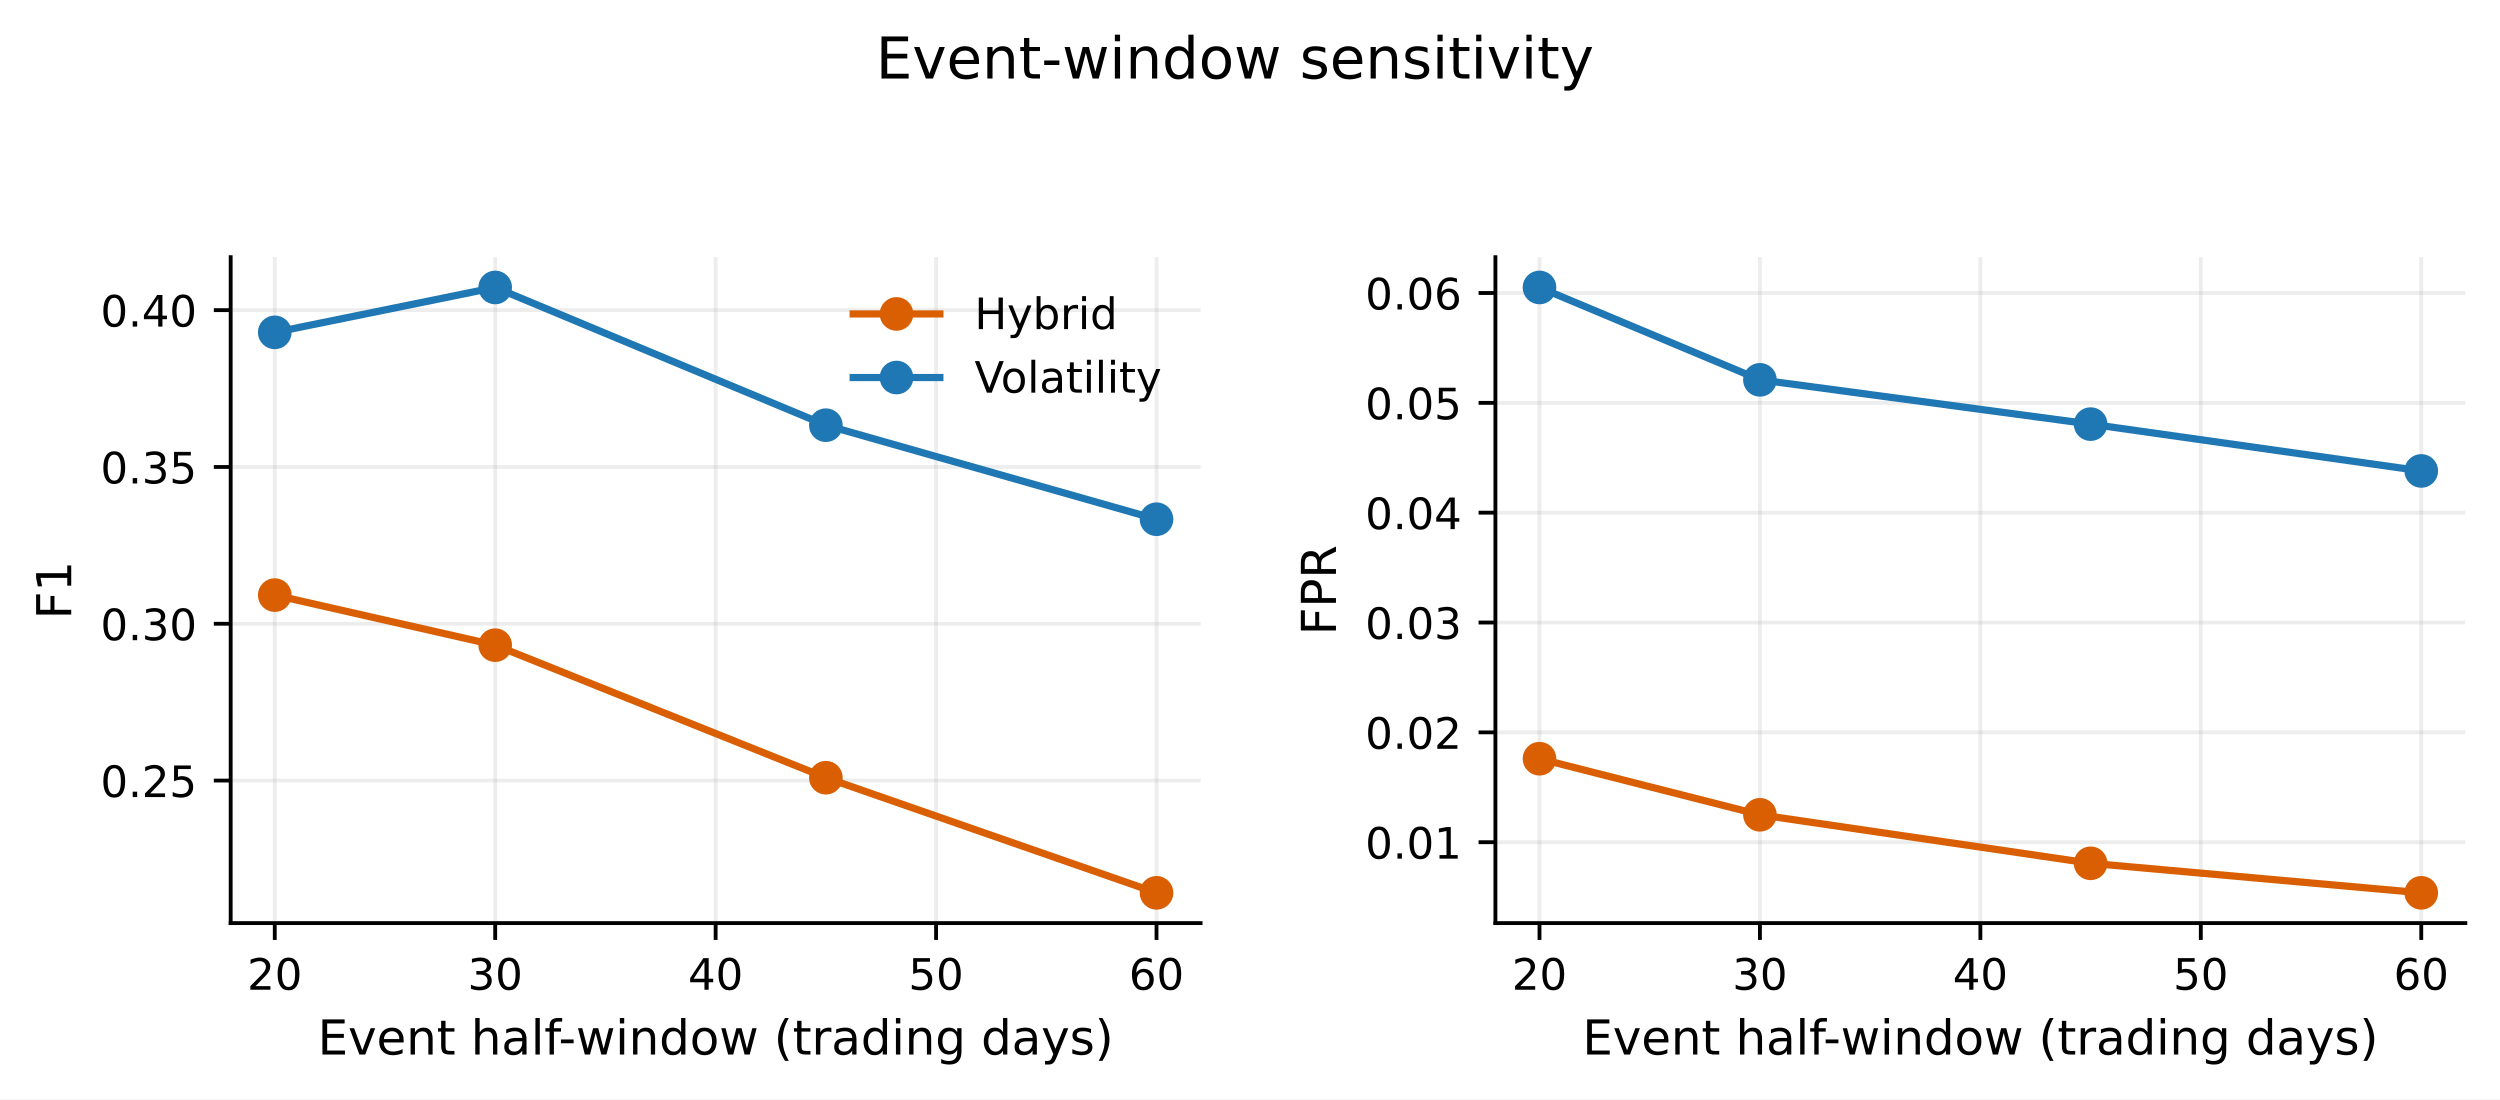
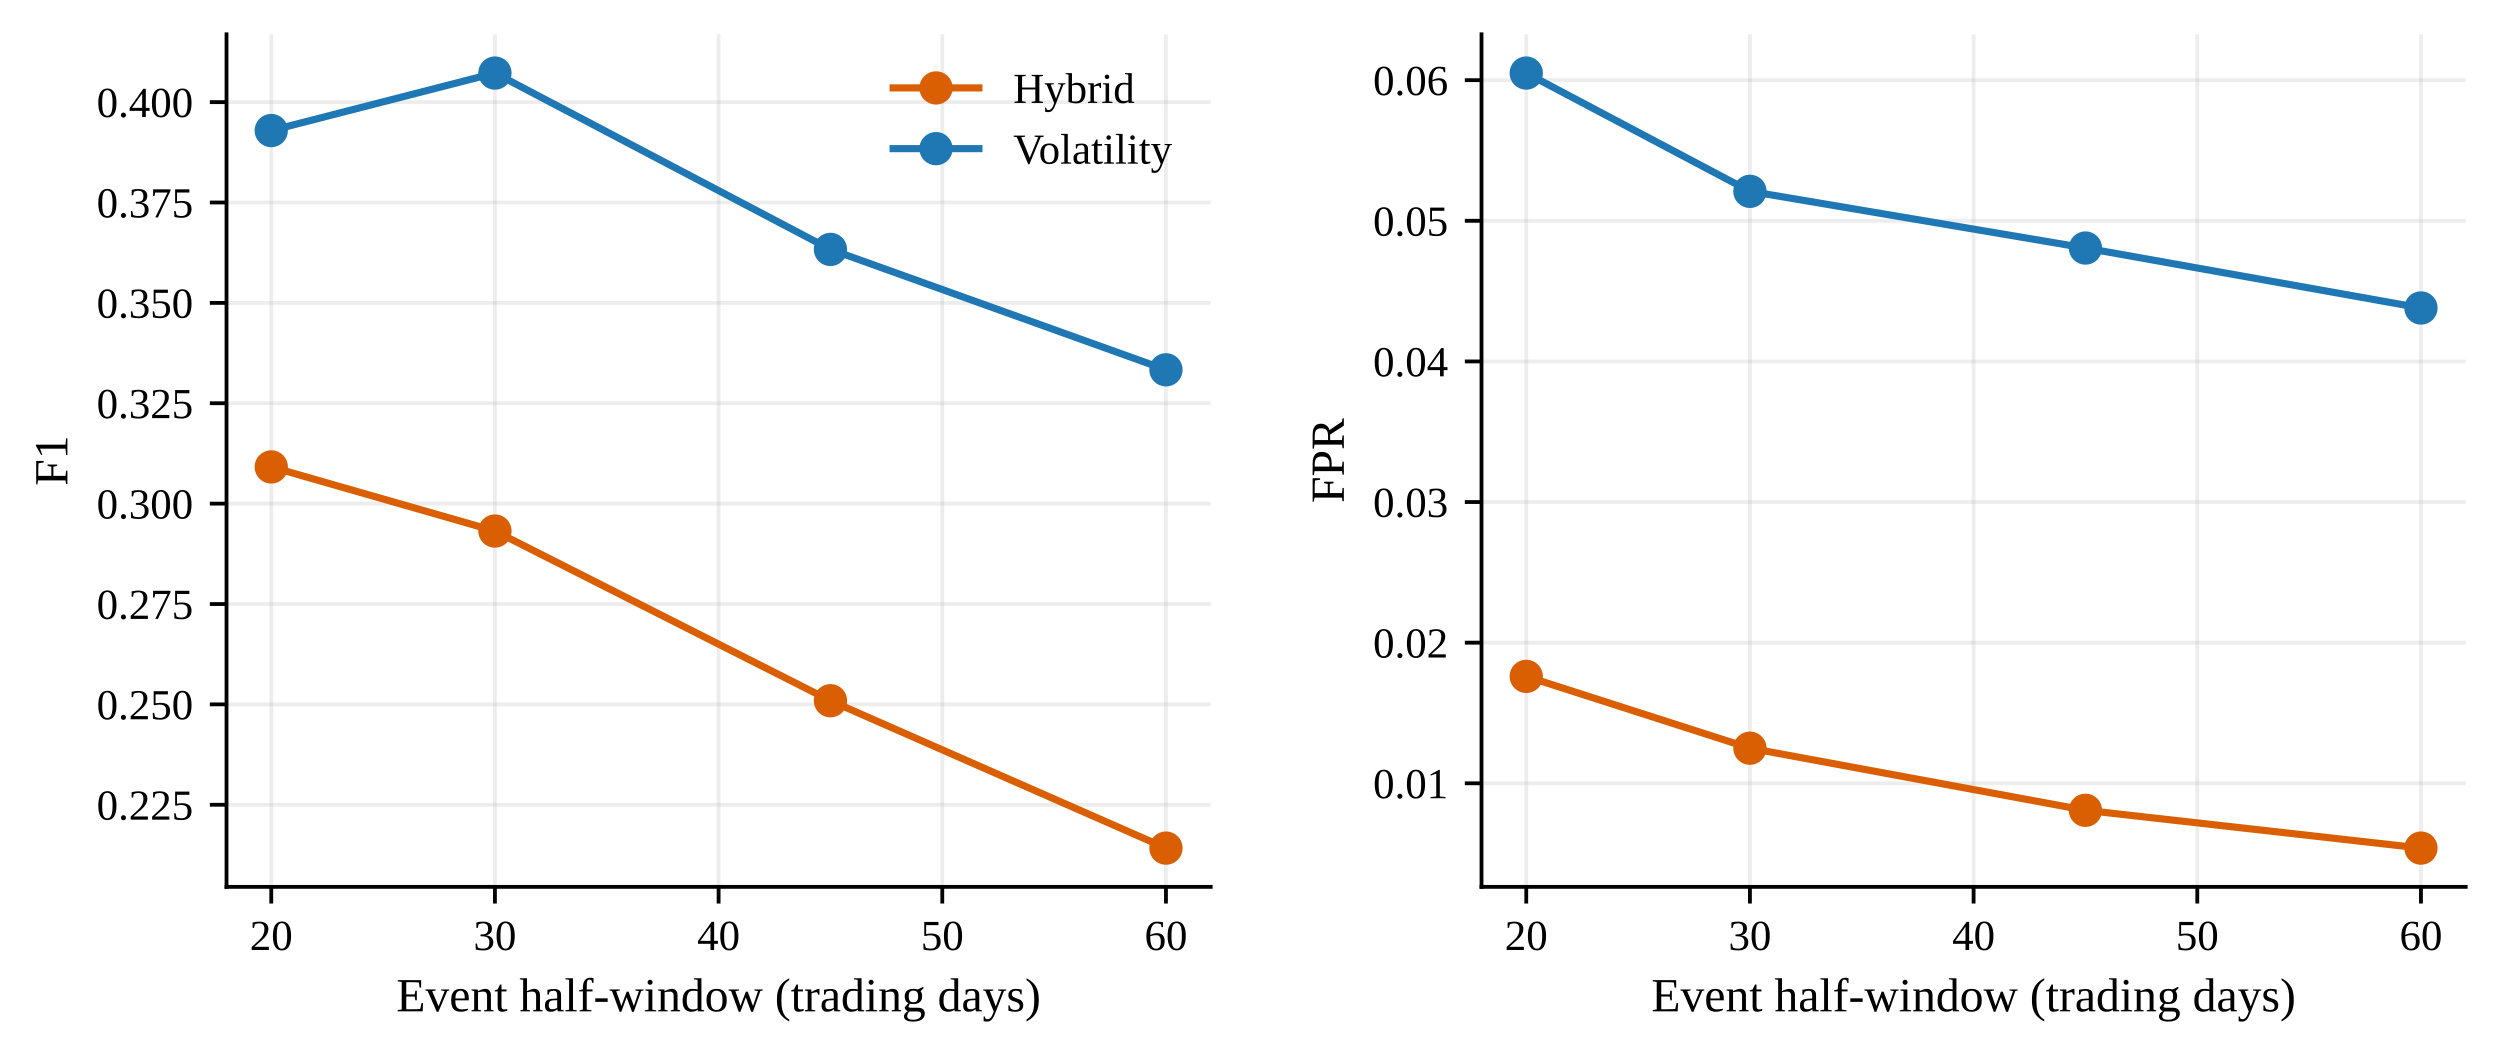
- <svg xmlns="http://www.w3.org/2000/svg" xmlns:xlink="http://www.w3.org/1999/xlink" width="519.317pt" height="228.34pt" viewBox="0 0 519.317 228.34" version="1.1">
+ <svg xmlns="http://www.w3.org/2000/svg" xmlns:xlink="http://www.w3.org/1999/xlink" width="524.603pt" height="221.576pt" viewBox="0 0 524.603 221.576" version="1.1">
  <defs>
    <style type="text/css">*{stroke-linejoin: round; stroke-linecap: butt}</style>
  </defs>
  <g id="figure_1">
    <g id="patch_1">
-       <path d="M 0 228.34  L 519.317 228.34  L 519.317 -0  L 0 -0  z " style="fill: #ffffff" />
+       <path d="M 0 221.576  L 524.603 221.576  L 524.603 0  L 0 0  z " style="fill: #ffffff" />
    </g>
    <g id="axes_1">
      <g id="patch_2">
-         <path d="M 47.917 191.752  L 249.397 191.752  L 249.397 53.424  L 47.917 53.424  z " style="fill: #ffffff" />
+         <path d="M 47.533 186.1  L 254.053 186.1  L 254.053 7.2  L 47.533 7.2  z " style="fill: #ffffff" />
      </g>
      <g id="matplotlib.axis_1">
        <g id="xtick_1">
          <g id="line2d_1">
-             <path d="M 57.075 191.752  L 57.075 53.424  " clip-path="url(#p66cd7c652d)" style="fill: none; stroke: #b0b0b0; stroke-opacity: 0.22; stroke-width: 0.8; stroke-linecap: square" />
+             <path d="M 56.92 186.1  L 56.92 7.2  " clip-path="url(#p7a5daf13d0)" style="fill: none; stroke: #b0b0b0; stroke-opacity: 0.22; stroke-width: 0.8; stroke-linecap: square" />
          </g>
          <g id="line2d_2">
            <defs>
-               <path id="ma14aa810c1" d="M 0 0  L 0 3.5  " style="stroke: #000000; stroke-width: 0.8" />
+               <path id="m6c1ce818de" d="M 0 0  L 0 3.5  " style="stroke: #000000; stroke-width: 0.8" />
            </defs>
            <g>
-               <use xlink:href="#ma14aa810c1" x="57.075" y="191.752" style="stroke: #000000; stroke-width: 0.8" />
+               <use xlink:href="#m6c1ce818de" x="56.92" y="186.1" style="stroke: #000000; stroke-width: 0.8" />
            </g>
          </g>
          <g id="text_1">
-             <text style="font: 9px 'DejaVu Sans', 'Bitstream Vera Sans', 'Computer Modern Sans Serif', 'Lucida Grande', 'Verdana', 'Geneva', 'Lucid', 'Arial', 'Helvetica', 'Avant Garde', sans-serif; text-anchor: middle" x="57.075" y="205.591" transform="rotate(-0 57.07537 205.5906)">20</text>
+             <text style="font: 9px 'Times New Roman', 'Times', 'Nimbus Roman', 'DejaVu Serif', serif; text-anchor: middle" x="56.92" y="199.349" transform="rotate(-0 56.92009 199.3494)">20</text>
          </g>
        </g>
        <g id="xtick_2">
          <g id="line2d_3">
-             <path d="M 102.866 191.752  L 102.866 53.424  " clip-path="url(#p66cd7c652d)" style="fill: none; stroke: #b0b0b0; stroke-opacity: 0.22; stroke-width: 0.8; stroke-linecap: square" />
+             <path d="M 103.856 186.1  L 103.856 7.2  " clip-path="url(#p7a5daf13d0)" style="fill: none; stroke: #b0b0b0; stroke-opacity: 0.22; stroke-width: 0.8; stroke-linecap: square" />
          </g>
          <g id="line2d_4">
            <g>
-               <use xlink:href="#ma14aa810c1" x="102.866" y="191.752" style="stroke: #000000; stroke-width: 0.8" />
+               <use xlink:href="#m6c1ce818de" x="103.856" y="186.1" style="stroke: #000000; stroke-width: 0.8" />
            </g>
          </g>
          <g id="text_2">
-             <text style="font: 9px 'DejaVu Sans', 'Bitstream Vera Sans', 'Computer Modern Sans Serif', 'Lucida Grande', 'Verdana', 'Geneva', 'Lucid', 'Arial', 'Helvetica', 'Avant Garde', sans-serif; text-anchor: middle" x="102.866" y="205.591" transform="rotate(-0 102.8663 205.5906)">30</text>
+             <text style="font: 9px 'Times New Roman', 'Times', 'Nimbus Roman', 'DejaVu Serif', serif; text-anchor: middle" x="103.856" y="199.349" transform="rotate(-0 103.8564 199.3494)">30</text>
          </g>
        </g>
        <g id="xtick_3">
          <g id="line2d_5">
-             <path d="M 148.657 191.752  L 148.657 53.424  " clip-path="url(#p66cd7c652d)" style="fill: none; stroke: #b0b0b0; stroke-opacity: 0.22; stroke-width: 0.8; stroke-linecap: square" />
+             <path d="M 150.793 186.1  L 150.793 7.2  " clip-path="url(#p7a5daf13d0)" style="fill: none; stroke: #b0b0b0; stroke-opacity: 0.22; stroke-width: 0.8; stroke-linecap: square" />
          </g>
          <g id="line2d_6">
            <g>
-               <use xlink:href="#ma14aa810c1" x="148.657" y="191.752" style="stroke: #000000; stroke-width: 0.8" />
+               <use xlink:href="#m6c1ce818de" x="150.793" y="186.1" style="stroke: #000000; stroke-width: 0.8" />
            </g>
          </g>
          <g id="text_3">
-             <text style="font: 9px 'DejaVu Sans', 'Bitstream Vera Sans', 'Computer Modern Sans Serif', 'Lucida Grande', 'Verdana', 'Geneva', 'Lucid', 'Arial', 'Helvetica', 'Avant Garde', sans-serif; text-anchor: middle" x="148.657" y="205.591" transform="rotate(-0 148.6572 205.5906)">40</text>
+             <text style="font: 9px 'Times New Roman', 'Times', 'Nimbus Roman', 'DejaVu Serif', serif; text-anchor: middle" x="150.793" y="199.349" transform="rotate(-0 150.7928 199.3494)">40</text>
          </g>
        </g>
        <g id="xtick_4">
          <g id="line2d_7">
-             <path d="M 194.448 191.752  L 194.448 53.424  " clip-path="url(#p66cd7c652d)" style="fill: none; stroke: #b0b0b0; stroke-opacity: 0.22; stroke-width: 0.8; stroke-linecap: square" />
+             <path d="M 197.729 186.1  L 197.729 7.2  " clip-path="url(#p7a5daf13d0)" style="fill: none; stroke: #b0b0b0; stroke-opacity: 0.22; stroke-width: 0.8; stroke-linecap: square" />
          </g>
          <g id="line2d_8">
            <g>
-               <use xlink:href="#ma14aa810c1" x="194.448" y="191.752" style="stroke: #000000; stroke-width: 0.8" />
+               <use xlink:href="#m6c1ce818de" x="197.729" y="186.1" style="stroke: #000000; stroke-width: 0.8" />
            </g>
          </g>
          <g id="text_4">
-             <text style="font: 9px 'DejaVu Sans', 'Bitstream Vera Sans', 'Computer Modern Sans Serif', 'Lucida Grande', 'Verdana', 'Geneva', 'Lucid', 'Arial', 'Helvetica', 'Avant Garde', sans-serif; text-anchor: middle" x="194.448" y="205.591" transform="rotate(-0 194.4481 205.5906)">50</text>
+             <text style="font: 9px 'Times New Roman', 'Times', 'Nimbus Roman', 'DejaVu Serif', serif; text-anchor: middle" x="197.729" y="199.349" transform="rotate(-0 197.7292 199.3494)">50</text>
          </g>
        </g>
        <g id="xtick_5">
          <g id="line2d_9">
-             <path d="M 240.239 191.752  L 240.239 53.424  " clip-path="url(#p66cd7c652d)" style="fill: none; stroke: #b0b0b0; stroke-opacity: 0.22; stroke-width: 0.8; stroke-linecap: square" />
+             <path d="M 244.666 186.1  L 244.666 7.2  " clip-path="url(#p7a5daf13d0)" style="fill: none; stroke: #b0b0b0; stroke-opacity: 0.22; stroke-width: 0.8; stroke-linecap: square" />
          </g>
          <g id="line2d_10">
            <g>
-               <use xlink:href="#ma14aa810c1" x="240.239" y="191.752" style="stroke: #000000; stroke-width: 0.8" />
+               <use xlink:href="#m6c1ce818de" x="244.666" y="186.1" style="stroke: #000000; stroke-width: 0.8" />
            </g>
          </g>
          <g id="text_5">
-             <text style="font: 9px 'DejaVu Sans', 'Bitstream Vera Sans', 'Computer Modern Sans Serif', 'Lucida Grande', 'Verdana', 'Geneva', 'Lucid', 'Arial', 'Helvetica', 'Avant Garde', sans-serif; text-anchor: middle" x="240.239" y="205.591" transform="rotate(-0 240.239 205.5906)">60</text>
+             <text style="font: 9px 'Times New Roman', 'Times', 'Nimbus Roman', 'DejaVu Serif', serif; text-anchor: middle" x="244.666" y="199.349" transform="rotate(-0 244.6655 199.3494)">60</text>
          </g>
        </g>
        <g id="text_6">
-           <text style="font: 10px 'DejaVu Sans', 'Bitstream Vera Sans', 'Computer Modern Sans Serif', 'Lucida Grande', 'Verdana', 'Geneva', 'Lucid', 'Arial', 'Helvetica', 'Avant Garde', sans-serif; text-anchor: middle" x="148.657" y="219.061" transform="rotate(-0 148.6572 219.0608)">Event half-window (trading days)</text>
+           <text style="font: 10px 'Times New Roman', 'Times', 'Nimbus Roman', 'DejaVu Serif', serif; text-anchor: middle" x="150.793" y="212.218" transform="rotate(-0 150.7928 212.2183)">Event half-window (trading days)</text>
        </g>
      </g>
      <g id="matplotlib.axis_2">
        <g id="ytick_1">
          <g id="line2d_11">
-             <path d="M 47.917 162.145  L 249.397 162.145  " clip-path="url(#p66cd7c652d)" style="fill: none; stroke: #b0b0b0; stroke-opacity: 0.22; stroke-width: 0.8; stroke-linecap: square" />
+             <path d="M 47.533 168.872  L 254.053 168.872  " clip-path="url(#p7a5daf13d0)" style="fill: none; stroke: #b0b0b0; stroke-opacity: 0.22; stroke-width: 0.8; stroke-linecap: square" />
          </g>
          <g id="line2d_12">
            <defs>
-               <path id="m9e261e8265" d="M 0 0  L -3.5 0  " style="stroke: #000000; stroke-width: 0.8" />
+               <path id="mdfee83f718" d="M 0 0  L -3.5 0  " style="stroke: #000000; stroke-width: 0.8" />
            </defs>
            <g>
-               <use xlink:href="#m9e261e8265" x="47.917" y="162.145" style="stroke: #000000; stroke-width: 0.8" />
+               <use xlink:href="#mdfee83f718" x="47.533" y="168.872" style="stroke: #000000; stroke-width: 0.8" />
            </g>
          </g>
          <g id="text_7">
-             <text style="font: 9px 'DejaVu Sans', 'Bitstream Vera Sans', 'Computer Modern Sans Serif', 'Lucida Grande', 'Verdana', 'Geneva', 'Lucid', 'Arial', 'Helvetica', 'Avant Garde', sans-serif; text-anchor: end" x="40.917" y="165.564" transform="rotate(-0 40.91719 165.5644)">0.25</text>
+             <text style="font: 9px 'Times New Roman', 'Times', 'Nimbus Roman', 'DejaVu Serif', serif; text-anchor: end" x="40.533" y="171.997" transform="rotate(-0 40.53281 171.9969)">0.225</text>
          </g>
        </g>
        <g id="ytick_2">
          <g id="line2d_13">
-             <path d="M 47.917 129.573  L 249.397 129.573  " clip-path="url(#p66cd7c652d)" style="fill: none; stroke: #b0b0b0; stroke-opacity: 0.22; stroke-width: 0.8; stroke-linecap: square" />
+             <path d="M 47.533 147.809  L 254.053 147.809  " clip-path="url(#p7a5daf13d0)" style="fill: none; stroke: #b0b0b0; stroke-opacity: 0.22; stroke-width: 0.8; stroke-linecap: square" />
          </g>
          <g id="line2d_14">
            <g>
-               <use xlink:href="#m9e261e8265" x="47.917" y="129.573" style="stroke: #000000; stroke-width: 0.8" />
+               <use xlink:href="#mdfee83f718" x="47.533" y="147.809" style="stroke: #000000; stroke-width: 0.8" />
            </g>
          </g>
          <g id="text_8">
-             <text style="font: 9px 'DejaVu Sans', 'Bitstream Vera Sans', 'Computer Modern Sans Serif', 'Lucida Grande', 'Verdana', 'Geneva', 'Lucid', 'Arial', 'Helvetica', 'Avant Garde', sans-serif; text-anchor: end" x="40.917" y="132.992" transform="rotate(-0 40.91719 132.992)">0.30</text>
+             <text style="font: 9px 'Times New Roman', 'Times', 'Nimbus Roman', 'DejaVu Serif', serif; text-anchor: end" x="40.533" y="150.934" transform="rotate(-0 40.53281 150.934)">0.250</text>
          </g>
        </g>
        <g id="ytick_3">
          <g id="line2d_15">
-             <path d="M 47.917 97  L 249.397 97  " clip-path="url(#p66cd7c652d)" style="fill: none; stroke: #b0b0b0; stroke-opacity: 0.22; stroke-width: 0.8; stroke-linecap: square" />
+             <path d="M 47.533 126.746  L 254.053 126.746  " clip-path="url(#p7a5daf13d0)" style="fill: none; stroke: #b0b0b0; stroke-opacity: 0.22; stroke-width: 0.8; stroke-linecap: square" />
          </g>
          <g id="line2d_16">
            <g>
-               <use xlink:href="#m9e261e8265" x="47.917" y="97" style="stroke: #000000; stroke-width: 0.8" />
+               <use xlink:href="#mdfee83f718" x="47.533" y="126.746" style="stroke: #000000; stroke-width: 0.8" />
            </g>
          </g>
          <g id="text_9">
-             <text style="font: 9px 'DejaVu Sans', 'Bitstream Vera Sans', 'Computer Modern Sans Serif', 'Lucida Grande', 'Verdana', 'Geneva', 'Lucid', 'Arial', 'Helvetica', 'Avant Garde', sans-serif; text-anchor: end" x="40.917" y="100.42" transform="rotate(-0 40.91719 100.4197)">0.35</text>
+             <text style="font: 9px 'Times New Roman', 'Times', 'Nimbus Roman', 'DejaVu Serif', serif; text-anchor: end" x="40.533" y="129.871" transform="rotate(-0 40.53281 129.871)">0.275</text>
          </g>
        </g>
        <g id="ytick_4">
          <g id="line2d_17">
-             <path d="M 47.917 64.428  L 249.397 64.428  " clip-path="url(#p66cd7c652d)" style="fill: none; stroke: #b0b0b0; stroke-opacity: 0.22; stroke-width: 0.8; stroke-linecap: square" />
+             <path d="M 47.533 105.683  L 254.053 105.683  " clip-path="url(#p7a5daf13d0)" style="fill: none; stroke: #b0b0b0; stroke-opacity: 0.22; stroke-width: 0.8; stroke-linecap: square" />
          </g>
          <g id="line2d_18">
            <g>
-               <use xlink:href="#m9e261e8265" x="47.917" y="64.428" style="stroke: #000000; stroke-width: 0.8" />
+               <use xlink:href="#mdfee83f718" x="47.533" y="105.683" style="stroke: #000000; stroke-width: 0.8" />
            </g>
          </g>
          <g id="text_10">
-             <text style="font: 9px 'DejaVu Sans', 'Bitstream Vera Sans', 'Computer Modern Sans Serif', 'Lucida Grande', 'Verdana', 'Geneva', 'Lucid', 'Arial', 'Helvetica', 'Avant Garde', sans-serif; text-anchor: end" x="40.917" y="67.847" transform="rotate(-0 40.91719 67.84729)">0.40</text>
-           </g>
-         </g>
-         <g id="text_11">
-           <text style="font: 10px 'DejaVu Sans', 'Bitstream Vera Sans', 'Computer Modern Sans Serif', 'Lucida Grande', 'Verdana', 'Geneva', 'Lucid', 'Arial', 'Helvetica', 'Avant Garde', sans-serif; text-anchor: middle" x="14.798" y="122.588" transform="rotate(-90 14.79844 122.588)">F1</text>
-         </g>
-       </g>
-       <g id="line2d_19">
-         <path d="M 57.075 123.619  L 102.866 134.02  L 171.553 161.551  L 240.239 185.464  " clip-path="url(#p66cd7c652d)" style="fill: none; stroke: #d95f02; stroke-width: 1.5; stroke-linecap: square" />
+             <text style="font: 9px 'Times New Roman', 'Times', 'Nimbus Roman', 'DejaVu Serif', serif; text-anchor: end" x="40.533" y="108.808" transform="rotate(-0 40.53281 108.8081)">0.300</text>
+           </g>
+         </g>
+         <g id="ytick_5">
+           <g id="line2d_19">
+             <path d="M 47.533 84.62  L 254.053 84.62  " clip-path="url(#p7a5daf13d0)" style="fill: none; stroke: #b0b0b0; stroke-opacity: 0.22; stroke-width: 0.8; stroke-linecap: square" />
+           </g>
+           <g id="line2d_20">
+             <g>
+               <use xlink:href="#mdfee83f718" x="47.533" y="84.62" style="stroke: #000000; stroke-width: 0.8" />
+             </g>
+           </g>
+           <g id="text_11">
+             <text style="font: 9px 'Times New Roman', 'Times', 'Nimbus Roman', 'DejaVu Serif', serif; text-anchor: end" x="40.533" y="87.745" transform="rotate(-0 40.53281 87.74509)">0.325</text>
+           </g>
+         </g>
+         <g id="ytick_6">
+           <g id="line2d_21">
+             <path d="M 47.533 63.557  L 254.053 63.557  " clip-path="url(#p7a5daf13d0)" style="fill: none; stroke: #b0b0b0; stroke-opacity: 0.22; stroke-width: 0.8; stroke-linecap: square" />
+           </g>
+           <g id="line2d_22">
+             <g>
+               <use xlink:href="#mdfee83f718" x="47.533" y="63.557" style="stroke: #000000; stroke-width: 0.8" />
+             </g>
+           </g>
+           <g id="text_12">
+             <text style="font: 9px 'Times New Roman', 'Times', 'Nimbus Roman', 'DejaVu Serif', serif; text-anchor: end" x="40.533" y="66.682" transform="rotate(-0 40.53281 66.68212)">0.350</text>
+           </g>
+         </g>
+         <g id="ytick_7">
+           <g id="line2d_23">
+             <path d="M 47.533 42.494  L 254.053 42.494  " clip-path="url(#p7a5daf13d0)" style="fill: none; stroke: #b0b0b0; stroke-opacity: 0.22; stroke-width: 0.8; stroke-linecap: square" />
+           </g>
+           <g id="line2d_24">
+             <g>
+               <use xlink:href="#mdfee83f718" x="47.533" y="42.494" style="stroke: #000000; stroke-width: 0.8" />
+             </g>
+           </g>
+           <g id="text_13">
+             <text style="font: 9px 'Times New Roman', 'Times', 'Nimbus Roman', 'DejaVu Serif', serif; text-anchor: end" x="40.533" y="45.619" transform="rotate(-0 40.53281 45.61915)">0.375</text>
+           </g>
+         </g>
+         <g id="ytick_8">
+           <g id="line2d_25">
+             <path d="M 47.533 21.432  L 254.053 21.432  " clip-path="url(#p7a5daf13d0)" style="fill: none; stroke: #b0b0b0; stroke-opacity: 0.22; stroke-width: 0.8; stroke-linecap: square" />
+           </g>
+           <g id="line2d_26">
+             <g>
+               <use xlink:href="#mdfee83f718" x="47.533" y="21.432" style="stroke: #000000; stroke-width: 0.8" />
+             </g>
+           </g>
+           <g id="text_14">
+             <text style="font: 9px 'Times New Roman', 'Times', 'Nimbus Roman', 'DejaVu Serif', serif; text-anchor: end" x="40.533" y="24.556" transform="rotate(-0 40.53281 24.55619)">0.400</text>
+           </g>
+         </g>
+         <g id="text_15">
+           <text style="font: 10px 'Times New Roman', 'Times', 'Nimbus Roman', 'DejaVu Serif', serif; text-anchor: middle" x="14.144" y="96.65" transform="rotate(-90 14.14375 96.65)">F1</text>
+         </g>
+       </g>
+       <g id="line2d_27">
+         <path d="M 56.92 97.983  L 103.856 111.435  L 174.261 147.041  L 244.666 177.968  " clip-path="url(#p7a5daf13d0)" style="fill: none; stroke: #d95f02; stroke-width: 1.5; stroke-linecap: square" />
        <defs>
-           <path id="ma1d881174f" d="M 0 3  C 0.796 3 1.559 2.684 2.121 2.121  C 2.684 1.559 3 0.796 3 0  C 3 -0.796 2.684 -1.559 2.121 -2.121  C 1.559 -2.684 0.796 -3 0 -3  C -0.796 -3 -1.559 -2.684 -2.121 -2.121  C -2.684 -1.559 -3 -0.796 -3 0  C -3 0.796 -2.684 1.559 -2.121 2.121  C -1.559 2.684 -0.796 3 0 3  z " style="stroke: #d95f02" />
+           <path id="mdabf8b85e6" d="M 0 3  C 0.796 3 1.559 2.684 2.121 2.121  C 2.684 1.559 3 0.796 3 0  C 3 -0.796 2.684 -1.559 2.121 -2.121  C 1.559 -2.684 0.796 -3 0 -3  C -0.796 -3 -1.559 -2.684 -2.121 -2.121  C -2.684 -1.559 -3 -0.796 -3 0  C -3 0.796 -2.684 1.559 -2.121 2.121  C -1.559 2.684 -0.796 3 0 3  z " style="stroke: #d95f02" />
        </defs>
-         <g clip-path="url(#p66cd7c652d)">
-           <use xlink:href="#ma1d881174f" x="57.075" y="123.619" style="fill: #d95f02; stroke: #d95f02" />
-           <use xlink:href="#ma1d881174f" x="102.866" y="134.02" style="fill: #d95f02; stroke: #d95f02" />
-           <use xlink:href="#ma1d881174f" x="171.553" y="161.551" style="fill: #d95f02; stroke: #d95f02" />
-           <use xlink:href="#ma1d881174f" x="240.239" y="185.464" style="fill: #d95f02; stroke: #d95f02" />
-         </g>
-       </g>
-       <g id="line2d_20">
-         <path d="M 57.075 69.038  L 102.866 59.712  L 171.553 88.326  L 240.239 107.858  " clip-path="url(#p66cd7c652d)" style="fill: none; stroke: #1f77b4; stroke-width: 1.5; stroke-linecap: square" />
+         <g clip-path="url(#p7a5daf13d0)">
+           <use xlink:href="#mdabf8b85e6" x="56.92" y="97.983" style="fill: #d95f02; stroke: #d95f02" />
+           <use xlink:href="#mdabf8b85e6" x="103.856" y="111.435" style="fill: #d95f02; stroke: #d95f02" />
+           <use xlink:href="#mdabf8b85e6" x="174.261" y="147.041" style="fill: #d95f02; stroke: #d95f02" />
+           <use xlink:href="#mdabf8b85e6" x="244.666" y="177.968" style="fill: #d95f02; stroke: #d95f02" />
+         </g>
+       </g>
+       <g id="line2d_28">
+         <path d="M 56.92 27.393  L 103.856 15.332  L 174.261 52.339  L 244.666 77.599  " clip-path="url(#p7a5daf13d0)" style="fill: none; stroke: #1f77b4; stroke-width: 1.5; stroke-linecap: square" />
        <defs>
-           <path id="m3e7dd5b368" d="M 0 3  C 0.796 3 1.559 2.684 2.121 2.121  C 2.684 1.559 3 0.796 3 0  C 3 -0.796 2.684 -1.559 2.121 -2.121  C 1.559 -2.684 0.796 -3 0 -3  C -0.796 -3 -1.559 -2.684 -2.121 -2.121  C -2.684 -1.559 -3 -0.796 -3 0  C -3 0.796 -2.684 1.559 -2.121 2.121  C -1.559 2.684 -0.796 3 0 3  z " style="stroke: #1f77b4" />
+           <path id="m1b190ef014" d="M 0 3  C 0.796 3 1.559 2.684 2.121 2.121  C 2.684 1.559 3 0.796 3 0  C 3 -0.796 2.684 -1.559 2.121 -2.121  C 1.559 -2.684 0.796 -3 0 -3  C -0.796 -3 -1.559 -2.684 -2.121 -2.121  C -2.684 -1.559 -3 -0.796 -3 0  C -3 0.796 -2.684 1.559 -2.121 2.121  C -1.559 2.684 -0.796 3 0 3  z " style="stroke: #1f77b4" />
        </defs>
-         <g clip-path="url(#p66cd7c652d)">
-           <use xlink:href="#m3e7dd5b368" x="57.075" y="69.038" style="fill: #1f77b4; stroke: #1f77b4" />
-           <use xlink:href="#m3e7dd5b368" x="102.866" y="59.712" style="fill: #1f77b4; stroke: #1f77b4" />
-           <use xlink:href="#m3e7dd5b368" x="171.553" y="88.326" style="fill: #1f77b4; stroke: #1f77b4" />
-           <use xlink:href="#m3e7dd5b368" x="240.239" y="107.858" style="fill: #1f77b4; stroke: #1f77b4" />
+         <g clip-path="url(#p7a5daf13d0)">
+           <use xlink:href="#m1b190ef014" x="56.92" y="27.393" style="fill: #1f77b4; stroke: #1f77b4" />
+           <use xlink:href="#m1b190ef014" x="103.856" y="15.332" style="fill: #1f77b4; stroke: #1f77b4" />
+           <use xlink:href="#m1b190ef014" x="174.261" y="52.339" style="fill: #1f77b4; stroke: #1f77b4" />
+           <use xlink:href="#m1b190ef014" x="244.666" y="77.599" style="fill: #1f77b4; stroke: #1f77b4" />
        </g>
      </g>
      <g id="patch_3">
-         <path d="M 47.917 191.752  L 47.917 53.424  " style="fill: none; stroke: #000000; stroke-width: 0.8; stroke-linejoin: miter; stroke-linecap: square" />
+         <path d="M 47.533 186.1  L 47.533 7.2  " style="fill: none; stroke: #000000; stroke-width: 0.8; stroke-linejoin: miter; stroke-linecap: square" />
      </g>
      <g id="patch_4">
-         <path d="M 47.917 191.752  L 249.397 191.752  " style="fill: none; stroke: #000000; stroke-width: 0.8; stroke-linejoin: miter; stroke-linecap: square" />
+         <path d="M 47.533 186.1  L 254.053 186.1  " style="fill: none; stroke: #000000; stroke-width: 0.8; stroke-linejoin: miter; stroke-linecap: square" />
      </g>
      <g id="legend_1">
-         <g id="line2d_21">
-           <path d="M 177.231 65.213  L 186.231 65.213  L 195.231 65.213  " style="fill: none; stroke: #d95f02; stroke-width: 1.5; stroke-linecap: square" />
+         <g id="line2d_29">
+           <path d="M 187.415 18.45  L 196.415 18.45  L 205.415 18.45  " style="fill: none; stroke: #d95f02; stroke-width: 1.5; stroke-linecap: square" />
          <g>
-             <use xlink:href="#ma1d881174f" x="186.231" y="65.213" style="fill: #d95f02; stroke: #d95f02" />
-           </g>
-         </g>
-         <g id="text_12">
-           <text style="font: 9px 'DejaVu Sans', 'Bitstream Vera Sans', 'Computer Modern Sans Serif', 'Lucida Grande', 'Verdana', 'Geneva', 'Lucid', 'Arial', 'Helvetica', 'Avant Garde', sans-serif; text-anchor: start" x="202.431" y="68.363" transform="rotate(-0 202.4313 68.36259)">Hybrid</text>
-         </g>
-         <g id="line2d_22">
-           <path d="M 177.231 78.423  L 186.231 78.423  L 195.231 78.423  " style="fill: none; stroke: #1f77b4; stroke-width: 1.5; stroke-linecap: square" />
+             <use xlink:href="#mdabf8b85e6" x="196.415" y="18.45" style="fill: #d95f02; stroke: #d95f02" />
+           </g>
+         </g>
+         <g id="text_16">
+           <text style="font: 9px 'Times New Roman', 'Times', 'Nimbus Roman', 'DejaVu Serif', serif; text-anchor: start" x="212.615" y="21.6" transform="rotate(-0 212.6148 21.6)">Hybrid</text>
+         </g>
+         <g id="line2d_30">
+           <path d="M 187.415 31.192  L 196.415 31.192  L 205.415 31.192  " style="fill: none; stroke: #1f77b4; stroke-width: 1.5; stroke-linecap: square" />
          <g>
-             <use xlink:href="#m3e7dd5b368" x="186.231" y="78.423" style="fill: #1f77b4; stroke: #1f77b4" />
-           </g>
-         </g>
-         <g id="text_13">
-           <text style="font: 9px 'DejaVu Sans', 'Bitstream Vera Sans', 'Computer Modern Sans Serif', 'Lucida Grande', 'Verdana', 'Geneva', 'Lucid', 'Arial', 'Helvetica', 'Avant Garde', sans-serif; text-anchor: start" x="202.431" y="81.573" transform="rotate(-0 202.4313 81.57291)">Volatility</text>
+             <use xlink:href="#m1b190ef014" x="196.415" y="31.192" style="fill: #1f77b4; stroke: #1f77b4" />
+           </g>
+         </g>
+         <g id="text_17">
+           <text style="font: 9px 'Times New Roman', 'Times', 'Nimbus Roman', 'DejaVu Serif', serif; text-anchor: start" x="212.615" y="34.342" transform="rotate(-0 212.6148 34.34203)">Volatility</text>
        </g>
      </g>
    </g>
    <g id="axes_2">
      <g id="patch_5">
-         <path d="M 310.637 191.752  L 512.117 191.752  L 512.117 53.424  L 310.637 53.424  z " style="fill: #ffffff" />
+         <path d="M 310.883 186.1  L 517.403 186.1  L 517.403 7.2  L 310.883 7.2  z " style="fill: #ffffff" />
      </g>
      <g id="matplotlib.axis_3">
        <g id="xtick_6">
-           <g id="line2d_23">
-             <path d="M 319.795 191.752  L 319.795 53.424  " clip-path="url(#pf3fe8294c8)" style="fill: none; stroke: #b0b0b0; stroke-opacity: 0.22; stroke-width: 0.8; stroke-linecap: square" />
-           </g>
-           <g id="line2d_24">
-             <g>
-               <use xlink:href="#ma14aa810c1" x="319.795" y="191.752" style="stroke: #000000; stroke-width: 0.8" />
-             </g>
-           </g>
-           <g id="text_14">
-             <text style="font: 9px 'DejaVu Sans', 'Bitstream Vera Sans', 'Computer Modern Sans Serif', 'Lucida Grande', 'Verdana', 'Geneva', 'Lucid', 'Arial', 'Helvetica', 'Avant Garde', sans-serif; text-anchor: middle" x="319.795" y="205.591" transform="rotate(-0 319.7954 205.5906)">20</text>
+           <g id="line2d_31">
+             <path d="M 320.27 186.1  L 320.27 7.2  " clip-path="url(#pff2153d3d6)" style="fill: none; stroke: #b0b0b0; stroke-opacity: 0.22; stroke-width: 0.8; stroke-linecap: square" />
+           </g>
+           <g id="line2d_32">
+             <g>
+               <use xlink:href="#m6c1ce818de" x="320.27" y="186.1" style="stroke: #000000; stroke-width: 0.8" />
+             </g>
+           </g>
+           <g id="text_18">
+             <text style="font: 9px 'Times New Roman', 'Times', 'Nimbus Roman', 'DejaVu Serif', serif; text-anchor: middle" x="320.27" y="199.349" transform="rotate(-0 320.2701 199.3494)">20</text>
          </g>
        </g>
        <g id="xtick_7">
-           <g id="line2d_25">
-             <path d="M 365.586 191.752  L 365.586 53.424  " clip-path="url(#pf3fe8294c8)" style="fill: none; stroke: #b0b0b0; stroke-opacity: 0.22; stroke-width: 0.8; stroke-linecap: square" />
-           </g>
-           <g id="line2d_26">
-             <g>
-               <use xlink:href="#ma14aa810c1" x="365.586" y="191.752" style="stroke: #000000; stroke-width: 0.8" />
-             </g>
-           </g>
-           <g id="text_15">
-             <text style="font: 9px 'DejaVu Sans', 'Bitstream Vera Sans', 'Computer Modern Sans Serif', 'Lucida Grande', 'Verdana', 'Geneva', 'Lucid', 'Arial', 'Helvetica', 'Avant Garde', sans-serif; text-anchor: middle" x="365.586" y="205.591" transform="rotate(-0 365.5863 205.5906)">30</text>
+           <g id="line2d_33">
+             <path d="M 367.206 186.1  L 367.206 7.2  " clip-path="url(#pff2153d3d6)" style="fill: none; stroke: #b0b0b0; stroke-opacity: 0.22; stroke-width: 0.8; stroke-linecap: square" />
+           </g>
+           <g id="line2d_34">
+             <g>
+               <use xlink:href="#m6c1ce818de" x="367.206" y="186.1" style="stroke: #000000; stroke-width: 0.8" />
+             </g>
+           </g>
+           <g id="text_19">
+             <text style="font: 9px 'Times New Roman', 'Times', 'Nimbus Roman', 'DejaVu Serif', serif; text-anchor: middle" x="367.206" y="199.349" transform="rotate(-0 367.2064 199.3494)">30</text>
          </g>
        </g>
        <g id="xtick_8">
-           <g id="line2d_27">
-             <path d="M 411.377 191.752  L 411.377 53.424  " clip-path="url(#pf3fe8294c8)" style="fill: none; stroke: #b0b0b0; stroke-opacity: 0.22; stroke-width: 0.8; stroke-linecap: square" />
-           </g>
-           <g id="line2d_28">
-             <g>
-               <use xlink:href="#ma14aa810c1" x="411.377" y="191.752" style="stroke: #000000; stroke-width: 0.8" />
-             </g>
-           </g>
-           <g id="text_16">
-             <text style="font: 9px 'DejaVu Sans', 'Bitstream Vera Sans', 'Computer Modern Sans Serif', 'Lucida Grande', 'Verdana', 'Geneva', 'Lucid', 'Arial', 'Helvetica', 'Avant Garde', sans-serif; text-anchor: middle" x="411.377" y="205.591" transform="rotate(-0 411.3772 205.5906)">40</text>
+           <g id="line2d_35">
+             <path d="M 414.143 186.1  L 414.143 7.2  " clip-path="url(#pff2153d3d6)" style="fill: none; stroke: #b0b0b0; stroke-opacity: 0.22; stroke-width: 0.8; stroke-linecap: square" />
+           </g>
+           <g id="line2d_36">
+             <g>
+               <use xlink:href="#m6c1ce818de" x="414.143" y="186.1" style="stroke: #000000; stroke-width: 0.8" />
+             </g>
+           </g>
+           <g id="text_20">
+             <text style="font: 9px 'Times New Roman', 'Times', 'Nimbus Roman', 'DejaVu Serif', serif; text-anchor: middle" x="414.143" y="199.349" transform="rotate(-0 414.1428 199.3494)">40</text>
          </g>
        </g>
        <g id="xtick_9">
-           <g id="line2d_29">
-             <path d="M 457.168 191.752  L 457.168 53.424  " clip-path="url(#pf3fe8294c8)" style="fill: none; stroke: #b0b0b0; stroke-opacity: 0.22; stroke-width: 0.8; stroke-linecap: square" />
-           </g>
-           <g id="line2d_30">
-             <g>
-               <use xlink:href="#ma14aa810c1" x="457.168" y="191.752" style="stroke: #000000; stroke-width: 0.8" />
-             </g>
-           </g>
-           <g id="text_17">
-             <text style="font: 9px 'DejaVu Sans', 'Bitstream Vera Sans', 'Computer Modern Sans Serif', 'Lucida Grande', 'Verdana', 'Geneva', 'Lucid', 'Arial', 'Helvetica', 'Avant Garde', sans-serif; text-anchor: middle" x="457.168" y="205.591" transform="rotate(-0 457.1681 205.5906)">50</text>
+           <g id="line2d_37">
+             <path d="M 461.079 186.1  L 461.079 7.2  " clip-path="url(#pff2153d3d6)" style="fill: none; stroke: #b0b0b0; stroke-opacity: 0.22; stroke-width: 0.8; stroke-linecap: square" />
+           </g>
+           <g id="line2d_38">
+             <g>
+               <use xlink:href="#m6c1ce818de" x="461.079" y="186.1" style="stroke: #000000; stroke-width: 0.8" />
+             </g>
+           </g>
+           <g id="text_21">
+             <text style="font: 9px 'Times New Roman', 'Times', 'Nimbus Roman', 'DejaVu Serif', serif; text-anchor: middle" x="461.079" y="199.349" transform="rotate(-0 461.0792 199.3494)">50</text>
          </g>
        </g>
        <g id="xtick_10">
-           <g id="line2d_31">
-             <path d="M 502.959 191.752  L 502.959 53.424  " clip-path="url(#pf3fe8294c8)" style="fill: none; stroke: #b0b0b0; stroke-opacity: 0.22; stroke-width: 0.8; stroke-linecap: square" />
-           </g>
-           <g id="line2d_32">
-             <g>
-               <use xlink:href="#ma14aa810c1" x="502.959" y="191.752" style="stroke: #000000; stroke-width: 0.8" />
-             </g>
-           </g>
-           <g id="text_18">
-             <text style="font: 9px 'DejaVu Sans', 'Bitstream Vera Sans', 'Computer Modern Sans Serif', 'Lucida Grande', 'Verdana', 'Geneva', 'Lucid', 'Arial', 'Helvetica', 'Avant Garde', sans-serif; text-anchor: middle" x="502.959" y="205.591" transform="rotate(-0 502.959 205.5906)">60</text>
-           </g>
-         </g>
-         <g id="text_19">
-           <text style="font: 10px 'DejaVu Sans', 'Bitstream Vera Sans', 'Computer Modern Sans Serif', 'Lucida Grande', 'Verdana', 'Geneva', 'Lucid', 'Arial', 'Helvetica', 'Avant Garde', sans-serif; text-anchor: middle" x="411.377" y="219.061" transform="rotate(-0 411.3772 219.0608)">Event half-window (trading days)</text>
+           <g id="line2d_39">
+             <path d="M 508.016 186.1  L 508.016 7.2  " clip-path="url(#pff2153d3d6)" style="fill: none; stroke: #b0b0b0; stroke-opacity: 0.22; stroke-width: 0.8; stroke-linecap: square" />
+           </g>
+           <g id="line2d_40">
+             <g>
+               <use xlink:href="#m6c1ce818de" x="508.016" y="186.1" style="stroke: #000000; stroke-width: 0.8" />
+             </g>
+           </g>
+           <g id="text_22">
+             <text style="font: 9px 'Times New Roman', 'Times', 'Nimbus Roman', 'DejaVu Serif', serif; text-anchor: middle" x="508.016" y="199.349" transform="rotate(-0 508.0155 199.3494)">60</text>
+           </g>
+         </g>
+         <g id="text_23">
+           <text style="font: 10px 'Times New Roman', 'Times', 'Nimbus Roman', 'DejaVu Serif', serif; text-anchor: middle" x="414.143" y="212.218" transform="rotate(-0 414.1428 212.2183)">Event half-window (trading days)</text>
        </g>
      </g>
      <g id="matplotlib.axis_4">
-         <g id="ytick_5">
-           <g id="line2d_33">
-             <path d="M 310.637 174.948  L 512.117 174.948  " clip-path="url(#pf3fe8294c8)" style="fill: none; stroke: #b0b0b0; stroke-opacity: 0.22; stroke-width: 0.8; stroke-linecap: square" />
-           </g>
-           <g id="line2d_34">
-             <g>
-               <use xlink:href="#m9e261e8265" x="310.637" y="174.948" style="stroke: #000000; stroke-width: 0.8" />
-             </g>
-           </g>
-           <g id="text_20">
-             <text style="font: 9px 'DejaVu Sans', 'Bitstream Vera Sans', 'Computer Modern Sans Serif', 'Lucida Grande', 'Verdana', 'Geneva', 'Lucid', 'Arial', 'Helvetica', 'Avant Garde', sans-serif; text-anchor: end" x="303.637" y="178.367" transform="rotate(-0 303.6372 178.3672)">0.01</text>
-           </g>
-         </g>
-         <g id="ytick_6">
-           <g id="line2d_35">
-             <path d="M 310.637 152.132  L 512.117 152.132  " clip-path="url(#pf3fe8294c8)" style="fill: none; stroke: #b0b0b0; stroke-opacity: 0.22; stroke-width: 0.8; stroke-linecap: square" />
-           </g>
-           <g id="line2d_36">
-             <g>
-               <use xlink:href="#m9e261e8265" x="310.637" y="152.132" style="stroke: #000000; stroke-width: 0.8" />
-             </g>
-           </g>
-           <g id="text_21">
-             <text style="font: 9px 'DejaVu Sans', 'Bitstream Vera Sans', 'Computer Modern Sans Serif', 'Lucida Grande', 'Verdana', 'Geneva', 'Lucid', 'Arial', 'Helvetica', 'Avant Garde', sans-serif; text-anchor: end" x="303.637" y="155.551" transform="rotate(-0 303.6372 155.5509)">0.02</text>
-           </g>
-         </g>
-         <g id="ytick_7">
-           <g id="line2d_37">
-             <path d="M 310.637 129.315  L 512.117 129.315  " clip-path="url(#pf3fe8294c8)" style="fill: none; stroke: #b0b0b0; stroke-opacity: 0.22; stroke-width: 0.8; stroke-linecap: square" />
-           </g>
-           <g id="line2d_38">
-             <g>
-               <use xlink:href="#m9e261e8265" x="310.637" y="129.315" style="stroke: #000000; stroke-width: 0.8" />
-             </g>
-           </g>
-           <g id="text_22">
-             <text style="font: 9px 'DejaVu Sans', 'Bitstream Vera Sans', 'Computer Modern Sans Serif', 'Lucida Grande', 'Verdana', 'Geneva', 'Lucid', 'Arial', 'Helvetica', 'Avant Garde', sans-serif; text-anchor: end" x="303.637" y="132.735" transform="rotate(-0 303.6372 132.7346)">0.03</text>
-           </g>
-         </g>
-         <g id="ytick_8">
-           <g id="line2d_39">
-             <path d="M 310.637 106.499  L 512.117 106.499  " clip-path="url(#pf3fe8294c8)" style="fill: none; stroke: #b0b0b0; stroke-opacity: 0.22; stroke-width: 0.8; stroke-linecap: square" />
-           </g>
-           <g id="line2d_40">
-             <g>
-               <use xlink:href="#m9e261e8265" x="310.637" y="106.499" style="stroke: #000000; stroke-width: 0.8" />
-             </g>
-           </g>
-           <g id="text_23">
-             <text style="font: 9px 'DejaVu Sans', 'Bitstream Vera Sans', 'Computer Modern Sans Serif', 'Lucida Grande', 'Verdana', 'Geneva', 'Lucid', 'Arial', 'Helvetica', 'Avant Garde', sans-serif; text-anchor: end" x="303.637" y="109.918" transform="rotate(-0 303.6372 109.9182)">0.04</text>
-           </g>
-         </g>
        <g id="ytick_9">
          <g id="line2d_41">
-             <path d="M 310.637 83.683  L 512.117 83.683  " clip-path="url(#pf3fe8294c8)" style="fill: none; stroke: #b0b0b0; stroke-opacity: 0.22; stroke-width: 0.8; stroke-linecap: square" />
+             <path d="M 310.883 164.367  L 517.403 164.367  " clip-path="url(#pff2153d3d6)" style="fill: none; stroke: #b0b0b0; stroke-opacity: 0.22; stroke-width: 0.8; stroke-linecap: square" />
          </g>
          <g id="line2d_42">
            <g>
-               <use xlink:href="#m9e261e8265" x="310.637" y="83.683" style="stroke: #000000; stroke-width: 0.8" />
+               <use xlink:href="#mdfee83f718" x="310.883" y="164.367" style="stroke: #000000; stroke-width: 0.8" />
            </g>
          </g>
          <g id="text_24">
-             <text style="font: 9px 'DejaVu Sans', 'Bitstream Vera Sans', 'Computer Modern Sans Serif', 'Lucida Grande', 'Verdana', 'Geneva', 'Lucid', 'Arial', 'Helvetica', 'Avant Garde', sans-serif; text-anchor: end" x="303.637" y="87.102" transform="rotate(-0 303.6372 87.10189)">0.05</text>
+             <text style="font: 9px 'Times New Roman', 'Times', 'Nimbus Roman', 'DejaVu Serif', serif; text-anchor: end" x="303.883" y="167.492" transform="rotate(-0 303.8828 167.4919)">0.01</text>
          </g>
        </g>
        <g id="ytick_10">
          <g id="line2d_43">
-             <path d="M 310.637 60.866  L 512.117 60.866  " clip-path="url(#pf3fe8294c8)" style="fill: none; stroke: #b0b0b0; stroke-opacity: 0.22; stroke-width: 0.8; stroke-linecap: square" />
+             <path d="M 310.883 134.859  L 517.403 134.859  " clip-path="url(#pff2153d3d6)" style="fill: none; stroke: #b0b0b0; stroke-opacity: 0.22; stroke-width: 0.8; stroke-linecap: square" />
          </g>
          <g id="line2d_44">
            <g>
-               <use xlink:href="#m9e261e8265" x="310.637" y="60.866" style="stroke: #000000; stroke-width: 0.8" />
+               <use xlink:href="#mdfee83f718" x="310.883" y="134.859" style="stroke: #000000; stroke-width: 0.8" />
            </g>
          </g>
          <g id="text_25">
-             <text style="font: 9px 'DejaVu Sans', 'Bitstream Vera Sans', 'Computer Modern Sans Serif', 'Lucida Grande', 'Verdana', 'Geneva', 'Lucid', 'Arial', 'Helvetica', 'Avant Garde', sans-serif; text-anchor: end" x="303.637" y="64.286" transform="rotate(-0 303.6372 64.28556)">0.06</text>
-           </g>
-         </g>
-         <g id="text_26">
-           <text style="font: 10px 'DejaVu Sans', 'Bitstream Vera Sans', 'Computer Modern Sans Serif', 'Lucida Grande', 'Verdana', 'Geneva', 'Lucid', 'Arial', 'Helvetica', 'Avant Garde', sans-serif; text-anchor: middle" x="277.518" y="122.588" transform="rotate(-90 277.5184 122.588)">FPR</text>
-         </g>
-       </g>
-       <g id="line2d_45">
-         <path d="M 319.795 157.604  L 365.586 169.255  L 434.273 179.33  L 502.959 185.464  " clip-path="url(#pf3fe8294c8)" style="fill: none; stroke: #d95f02; stroke-width: 1.5; stroke-linecap: square" />
-         <g clip-path="url(#pf3fe8294c8)">
-           <use xlink:href="#ma1d881174f" x="319.795" y="157.604" style="fill: #d95f02; stroke: #d95f02" />
-           <use xlink:href="#ma1d881174f" x="365.586" y="169.255" style="fill: #d95f02; stroke: #d95f02" />
-           <use xlink:href="#ma1d881174f" x="434.273" y="179.33" style="fill: #d95f02; stroke: #d95f02" />
-           <use xlink:href="#ma1d881174f" x="502.959" y="185.464" style="fill: #d95f02; stroke: #d95f02" />
-         </g>
-       </g>
-       <g id="line2d_46">
-         <path d="M 319.795 59.712  L 365.586 78.902  L 434.273 88.102  L 502.959 97.827  " clip-path="url(#pf3fe8294c8)" style="fill: none; stroke: #1f77b4; stroke-width: 1.5; stroke-linecap: square" />
-         <g clip-path="url(#pf3fe8294c8)">
-           <use xlink:href="#m3e7dd5b368" x="319.795" y="59.712" style="fill: #1f77b4; stroke: #1f77b4" />
-           <use xlink:href="#m3e7dd5b368" x="365.586" y="78.902" style="fill: #1f77b4; stroke: #1f77b4" />
-           <use xlink:href="#m3e7dd5b368" x="434.273" y="88.102" style="fill: #1f77b4; stroke: #1f77b4" />
-           <use xlink:href="#m3e7dd5b368" x="502.959" y="97.827" style="fill: #1f77b4; stroke: #1f77b4" />
+             <text style="font: 9px 'Times New Roman', 'Times', 'Nimbus Roman', 'DejaVu Serif', serif; text-anchor: end" x="303.883" y="137.984" transform="rotate(-0 303.8828 137.9835)">0.02</text>
+           </g>
+         </g>
+         <g id="ytick_11">
+           <g id="line2d_45">
+             <path d="M 310.883 105.35  L 517.403 105.35  " clip-path="url(#pff2153d3d6)" style="fill: none; stroke: #b0b0b0; stroke-opacity: 0.22; stroke-width: 0.8; stroke-linecap: square" />
+           </g>
+           <g id="line2d_46">
+             <g>
+               <use xlink:href="#mdfee83f718" x="310.883" y="105.35" style="stroke: #000000; stroke-width: 0.8" />
+             </g>
+           </g>
+           <g id="text_26">
+             <text style="font: 9px 'Times New Roman', 'Times', 'Nimbus Roman', 'DejaVu Serif', serif; text-anchor: end" x="303.883" y="108.475" transform="rotate(-0 303.8828 108.4751)">0.03</text>
+           </g>
+         </g>
+         <g id="ytick_12">
+           <g id="line2d_47">
+             <path d="M 310.883 75.842  L 517.403 75.842  " clip-path="url(#pff2153d3d6)" style="fill: none; stroke: #b0b0b0; stroke-opacity: 0.22; stroke-width: 0.8; stroke-linecap: square" />
+           </g>
+           <g id="line2d_48">
+             <g>
+               <use xlink:href="#mdfee83f718" x="310.883" y="75.842" style="stroke: #000000; stroke-width: 0.8" />
+             </g>
+           </g>
+           <g id="text_27">
+             <text style="font: 9px 'Times New Roman', 'Times', 'Nimbus Roman', 'DejaVu Serif', serif; text-anchor: end" x="303.883" y="78.967" transform="rotate(-0 303.8828 78.96665)">0.04</text>
+           </g>
+         </g>
+         <g id="ytick_13">
+           <g id="line2d_49">
+             <path d="M 310.883 46.334  L 517.403 46.334  " clip-path="url(#pff2153d3d6)" style="fill: none; stroke: #b0b0b0; stroke-opacity: 0.22; stroke-width: 0.8; stroke-linecap: square" />
+           </g>
+           <g id="line2d_50">
+             <g>
+               <use xlink:href="#mdfee83f718" x="310.883" y="46.334" style="stroke: #000000; stroke-width: 0.8" />
+             </g>
+           </g>
+           <g id="text_28">
+             <text style="font: 9px 'Times New Roman', 'Times', 'Nimbus Roman', 'DejaVu Serif', serif; text-anchor: end" x="303.883" y="49.458" transform="rotate(-0 303.8828 49.45822)">0.05</text>
+           </g>
+         </g>
+         <g id="ytick_14">
+           <g id="line2d_51">
+             <path d="M 310.883 16.825  L 517.403 16.825  " clip-path="url(#pff2153d3d6)" style="fill: none; stroke: #b0b0b0; stroke-opacity: 0.22; stroke-width: 0.8; stroke-linecap: square" />
+           </g>
+           <g id="line2d_52">
+             <g>
+               <use xlink:href="#mdfee83f718" x="310.883" y="16.825" style="stroke: #000000; stroke-width: 0.8" />
+             </g>
+           </g>
+           <g id="text_29">
+             <text style="font: 9px 'Times New Roman', 'Times', 'Nimbus Roman', 'DejaVu Serif', serif; text-anchor: end" x="303.883" y="19.95" transform="rotate(-0 303.8828 19.94978)">0.06</text>
+           </g>
+         </g>
+         <g id="text_30">
+           <text style="font: 10px 'Times New Roman', 'Times', 'Nimbus Roman', 'DejaVu Serif', serif; text-anchor: middle" x="281.994" y="96.65" transform="rotate(-90 281.9937 96.65)">FPR</text>
+         </g>
+       </g>
+       <g id="line2d_53">
+         <path d="M 320.27 141.936  L 367.206 157.004  L 437.611 170.034  L 508.016 177.968  " clip-path="url(#pff2153d3d6)" style="fill: none; stroke: #d95f02; stroke-width: 1.5; stroke-linecap: square" />
+         <g clip-path="url(#pff2153d3d6)">
+           <use xlink:href="#mdabf8b85e6" x="320.27" y="141.936" style="fill: #d95f02; stroke: #d95f02" />
+           <use xlink:href="#mdabf8b85e6" x="367.206" y="157.004" style="fill: #d95f02; stroke: #d95f02" />
+           <use xlink:href="#mdabf8b85e6" x="437.611" y="170.034" style="fill: #d95f02; stroke: #d95f02" />
+           <use xlink:href="#mdabf8b85e6" x="508.016" y="177.968" style="fill: #d95f02; stroke: #d95f02" />
+         </g>
+       </g>
+       <g id="line2d_54">
+         <path d="M 320.27 15.332  L 367.206 40.15  L 437.611 52.049  L 508.016 64.627  " clip-path="url(#pff2153d3d6)" style="fill: none; stroke: #1f77b4; stroke-width: 1.5; stroke-linecap: square" />
+         <g clip-path="url(#pff2153d3d6)">
+           <use xlink:href="#m1b190ef014" x="320.27" y="15.332" style="fill: #1f77b4; stroke: #1f77b4" />
+           <use xlink:href="#m1b190ef014" x="367.206" y="40.15" style="fill: #1f77b4; stroke: #1f77b4" />
+           <use xlink:href="#m1b190ef014" x="437.611" y="52.049" style="fill: #1f77b4; stroke: #1f77b4" />
+           <use xlink:href="#m1b190ef014" x="508.016" y="64.627" style="fill: #1f77b4; stroke: #1f77b4" />
        </g>
      </g>
      <g id="patch_6">
-         <path d="M 310.637 191.752  L 310.637 53.424  " style="fill: none; stroke: #000000; stroke-width: 0.8; stroke-linejoin: miter; stroke-linecap: square" />
+         <path d="M 310.883 186.1  L 310.883 7.2  " style="fill: none; stroke: #000000; stroke-width: 0.8; stroke-linejoin: miter; stroke-linecap: square" />
      </g>
      <g id="patch_7">
-         <path d="M 310.637 191.752  L 512.117 191.752  " style="fill: none; stroke: #000000; stroke-width: 0.8; stroke-linejoin: miter; stroke-linecap: square" />
-       </g>
-     </g>
-     <g id="text_27">
-       <text style="font: 12px 'DejaVu Sans', 'Bitstream Vera Sans', 'Computer Modern Sans Serif', 'Lucida Grande', 'Verdana', 'Geneva', 'Lucid', 'Arial', 'Helvetica', 'Avant Garde', sans-serif; text-anchor: middle" x="256.517" y="16.318" transform="rotate(-0 256.5172 16.31812)">Event-window sensitivity</text>
+         <path d="M 310.883 186.1  L 517.403 186.1  " style="fill: none; stroke: #000000; stroke-width: 0.8; stroke-linejoin: miter; stroke-linecap: square" />
+       </g>
    </g>
  </g>
  <defs>
-     <clipPath id="p66cd7c652d">
-       <rect x="47.917" y="53.424" width="201.48" height="138.328" />
+     <clipPath id="p7a5daf13d0">
+       <rect x="47.533" y="7.2" width="206.52" height="178.9" />
    </clipPath>
-     <clipPath id="pf3fe8294c8">
-       <rect x="310.637" y="53.424" width="201.48" height="138.328" />
+     <clipPath id="pff2153d3d6">
+       <rect x="310.883" y="7.2" width="206.52" height="178.9" />
    </clipPath>
  </defs>
</svg>
